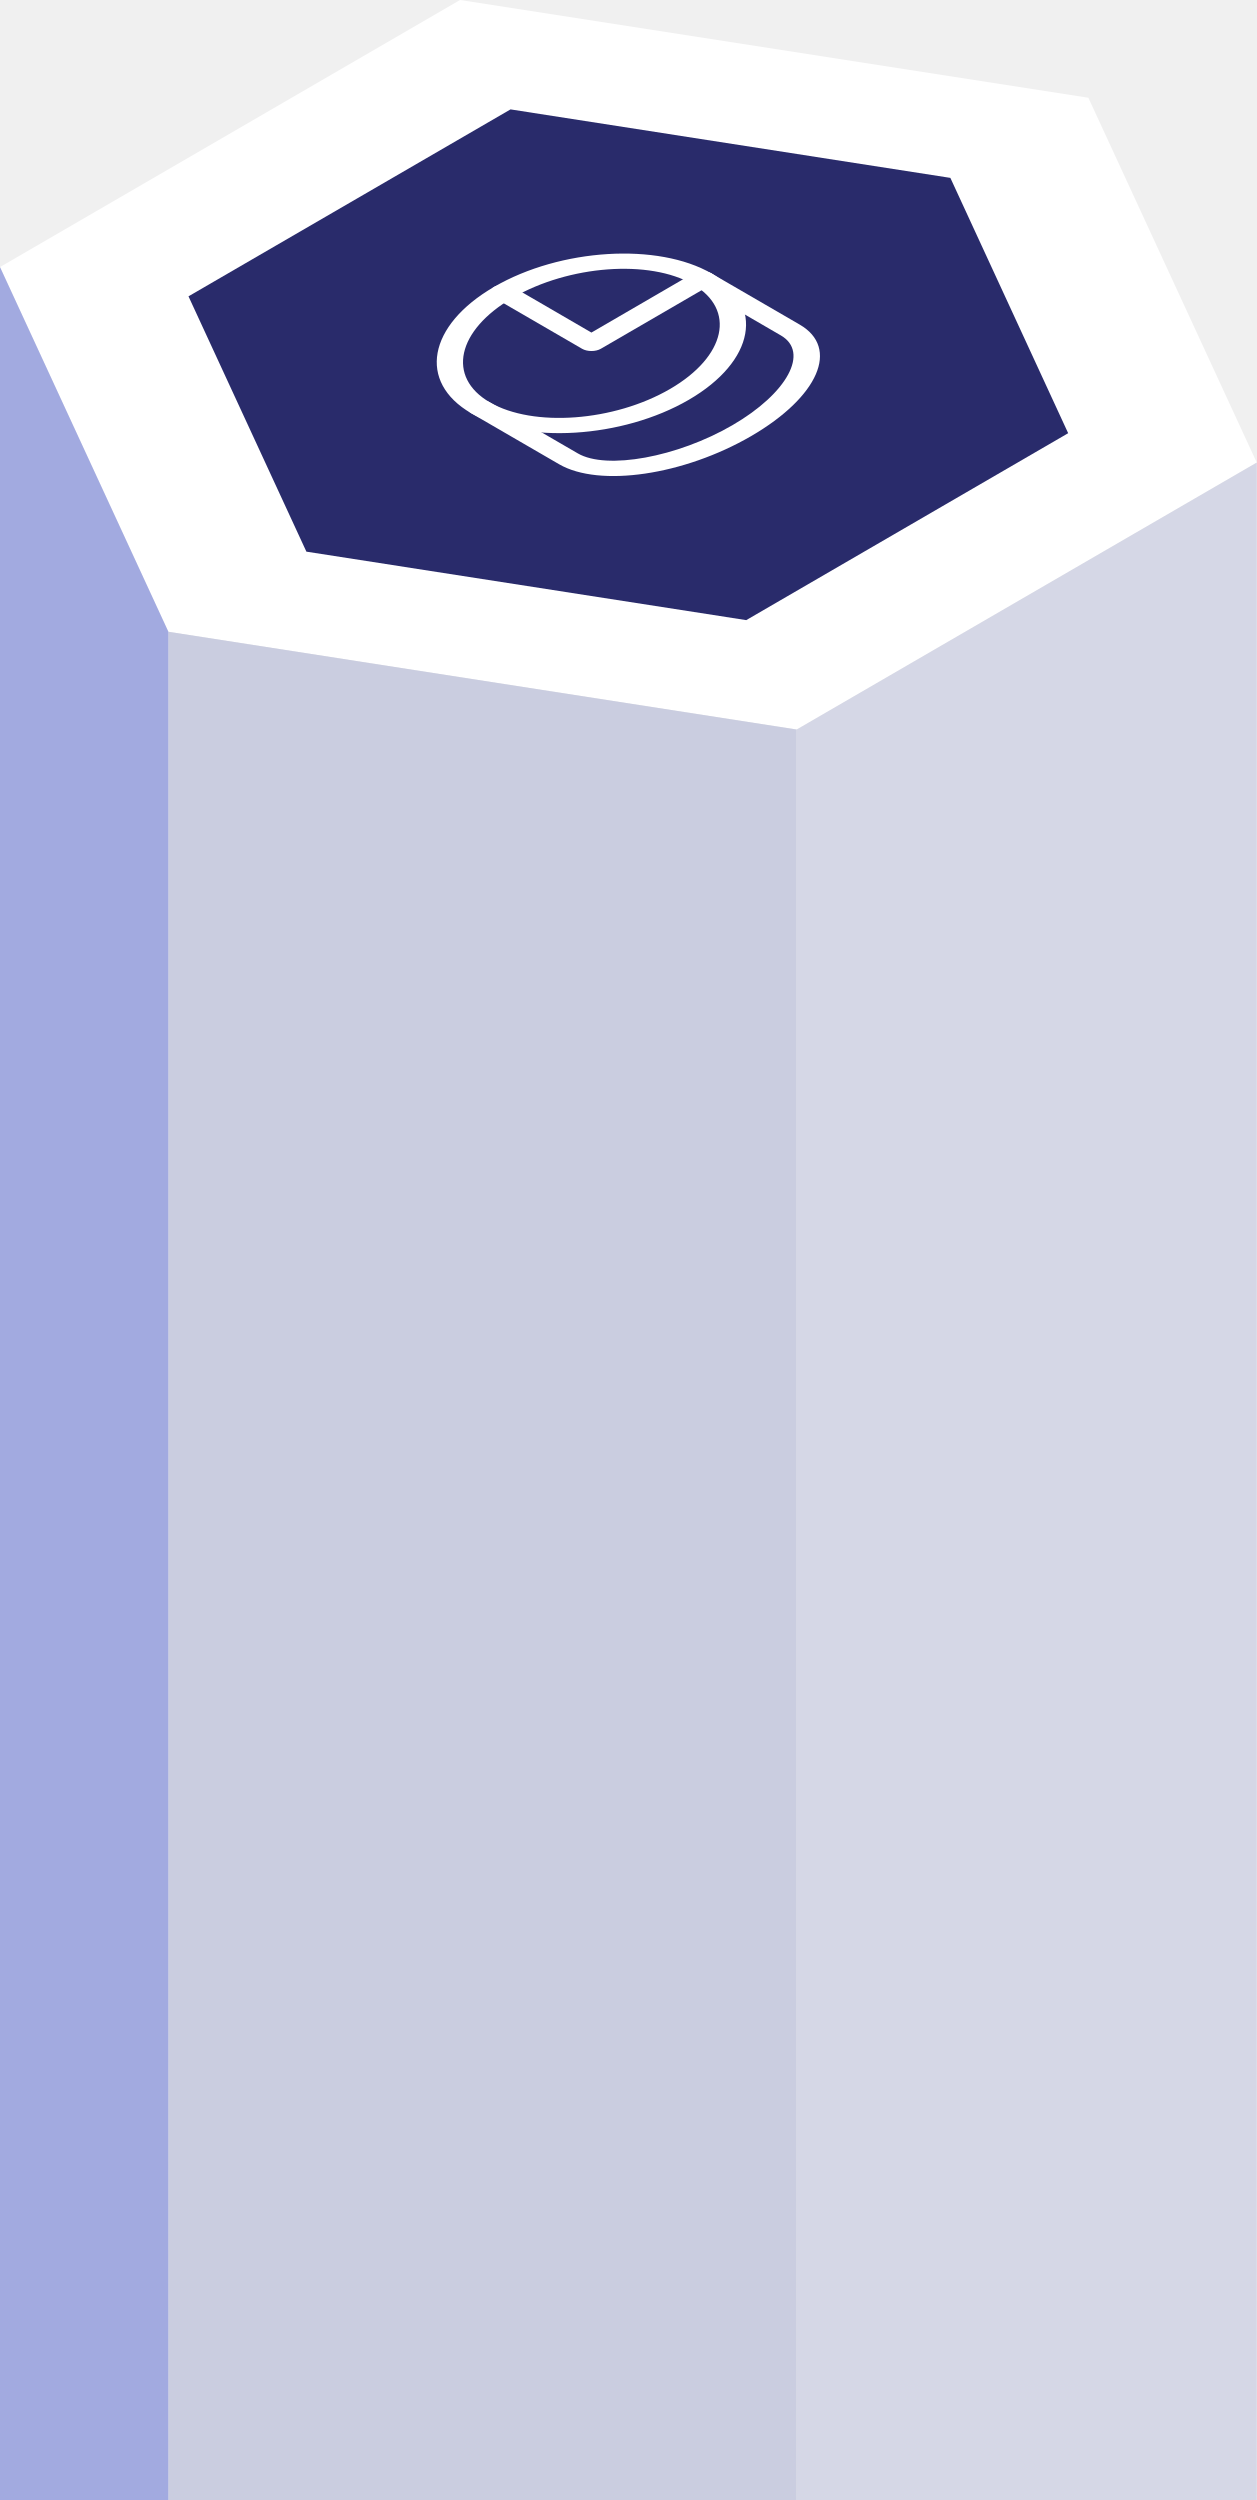
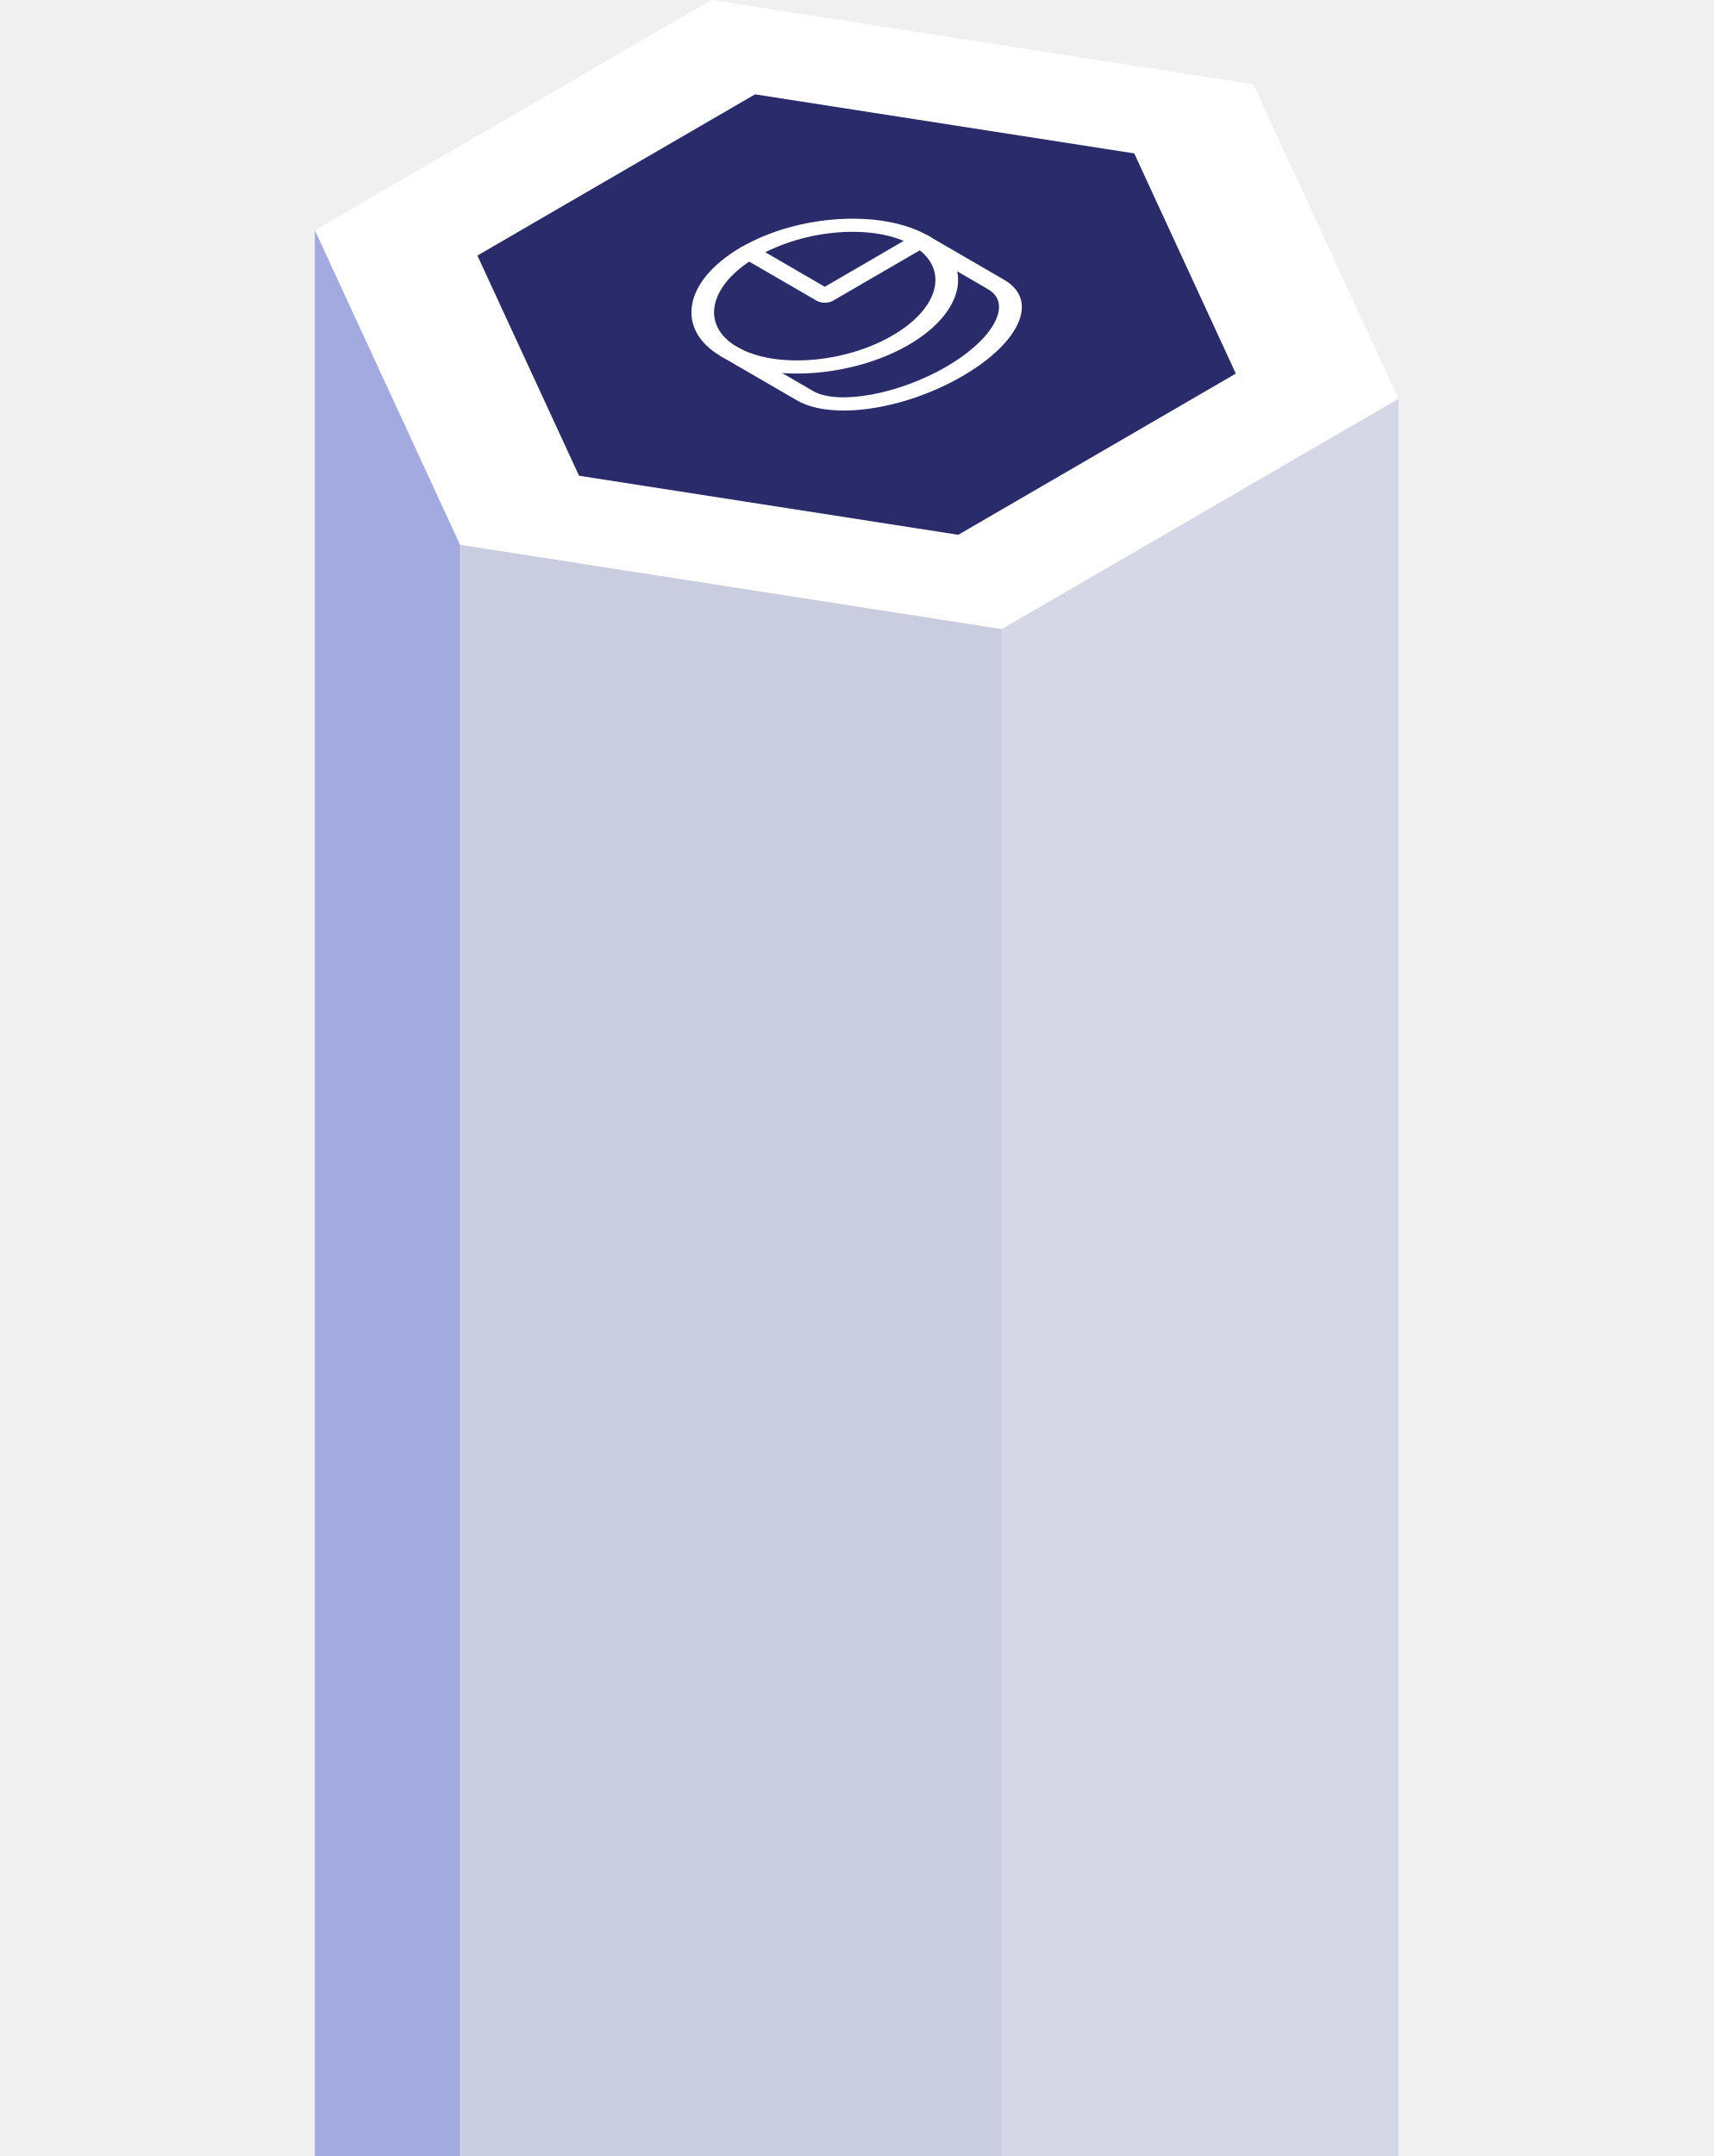
- <svg xmlns="http://www.w3.org/2000/svg" width="186" height="370" viewBox="0 0 186 370" fill="none">
+ <svg xmlns="http://www.w3.org/2000/svg" width="186" height="234" viewBox="0 0 186 370" fill="none">
  <g clip-path="url(#clip0_2635_150)">
    <path d="M68.085 0L0 39.525L24.922 93.502L117.915 107.969L186 68.458L161.078 14.467L68.085 0Z" fill="white" />
    <path d="M75.558 16.19L27.896 43.857L45.346 81.644L110.443 91.779L158.089 64.113L140.654 26.326L75.558 16.19Z" fill="#292B6B" />
    <path d="M117.915 107.969V536H24.922V93.502L117.915 107.969Z" fill="#CACDE0" />
    <path d="M117.915 107.969L186 68.459V536H117.915V107.969Z" fill="#D5D7E6" />
    <path d="M0 39.525V536H24.922V93.502L0 39.525Z" fill="#A2AAE0" />
    <path d="M105.329 42.089L88.919 51.62C88.158 52.062 86.912 52.062 86.15 51.62L73.125 44.063C72.363 43.621 72.363 42.899 73.125 42.457C73.887 42.015 75.132 42.015 75.894 42.457L87.528 49.219L102.56 40.483C103.322 40.041 104.567 40.041 105.329 40.483C106.091 40.925 106.091 41.647 105.329 42.089Z" fill="white" />
    <path d="M101.93 59.178C92.114 64.879 77.667 65.763 69.726 61.151C61.785 56.541 63.309 48.158 73.125 42.457C82.942 36.756 97.388 35.872 105.329 40.483C113.27 45.094 111.746 53.476 101.93 59.178ZM75.894 44.063C67.602 48.88 66.078 55.819 72.495 59.546C78.913 63.273 90.868 62.389 99.161 57.572C107.454 52.754 108.963 45.816 102.56 42.089C96.157 38.361 84.187 39.245 75.894 44.063Z" fill="white" />
    <path d="M111.175 64.54C101.197 70.329 88.715 72.171 82.751 68.709L69.726 61.151C68.964 60.709 68.964 59.988 69.726 59.546C70.488 59.104 71.733 59.104 72.495 59.546L85.52 67.103C89.769 69.578 100.245 67.663 108.391 62.934C116.538 58.205 119.834 52.121 115.571 49.646L102.56 42.089C101.798 41.647 101.798 40.925 102.56 40.483C103.322 40.041 104.567 40.041 105.329 40.483L118.354 48.04C124.303 51.487 121.153 58.736 111.175 64.54Z" fill="white" />
  </g>
  <defs>
    <clipPath id="clip0_2635_150">
      <rect width="186" height="536" fill="white" />
    </clipPath>
  </defs>
</svg>
